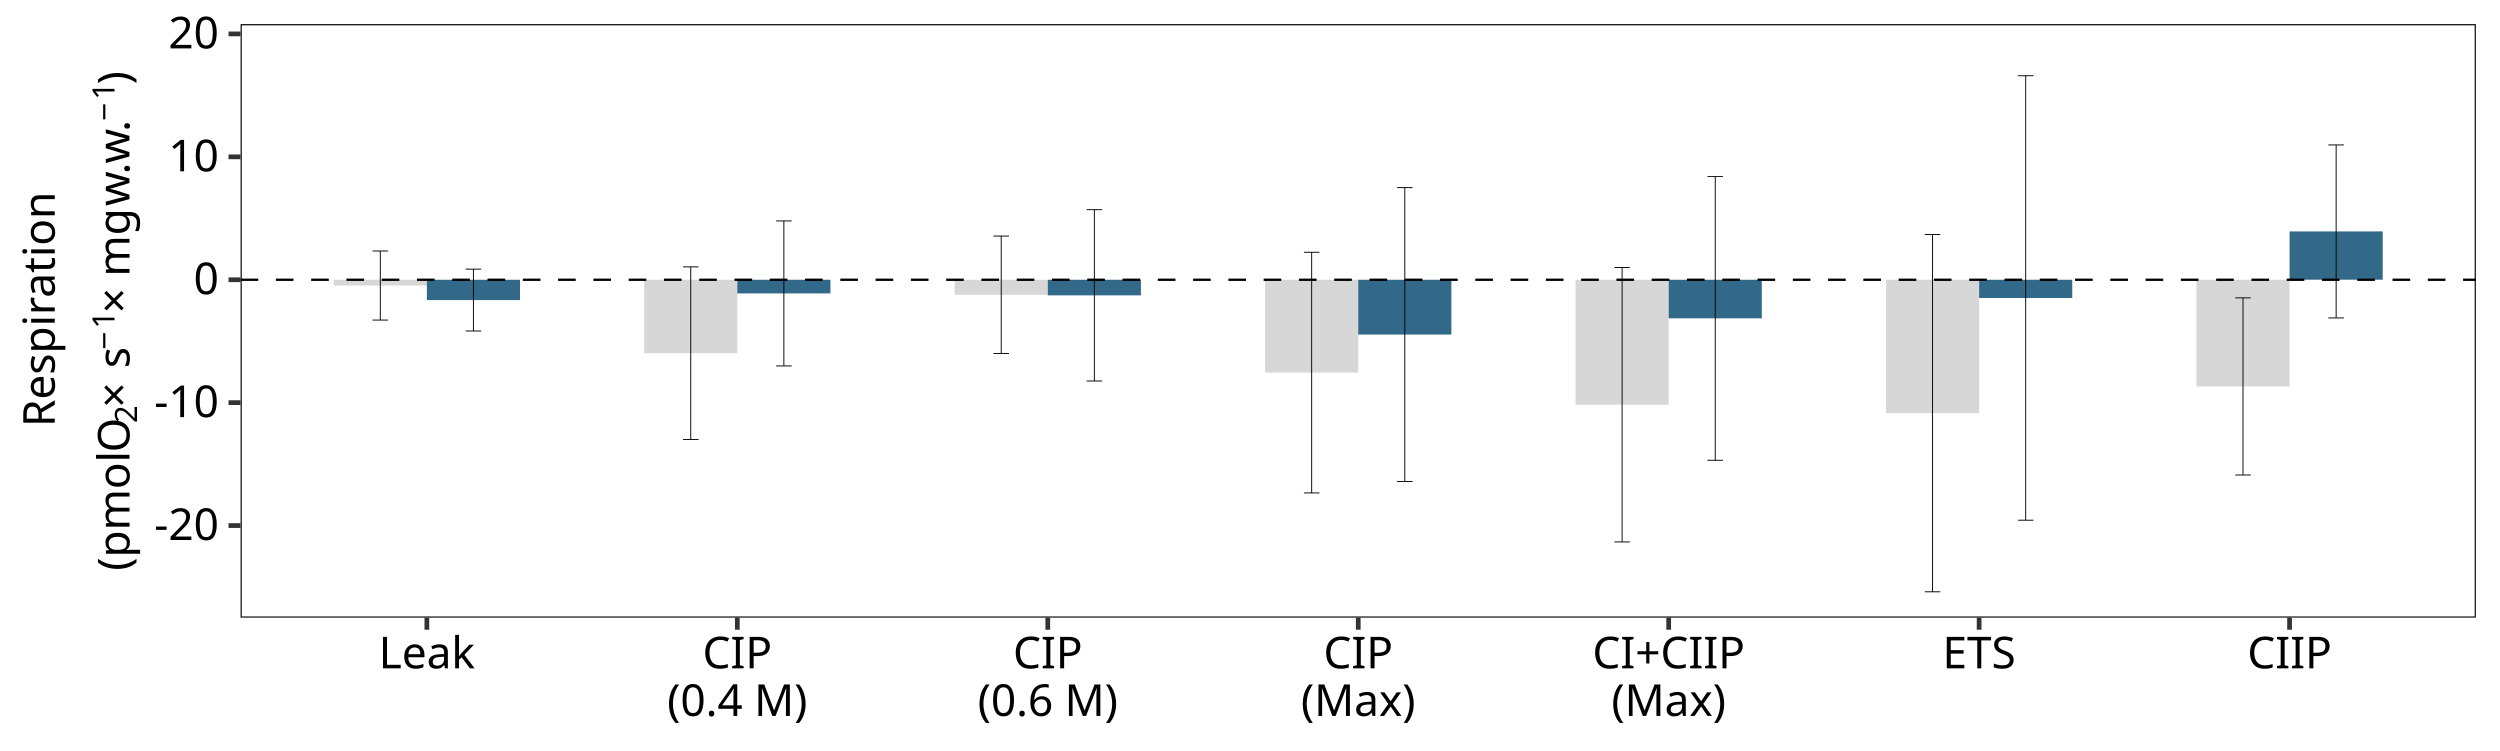
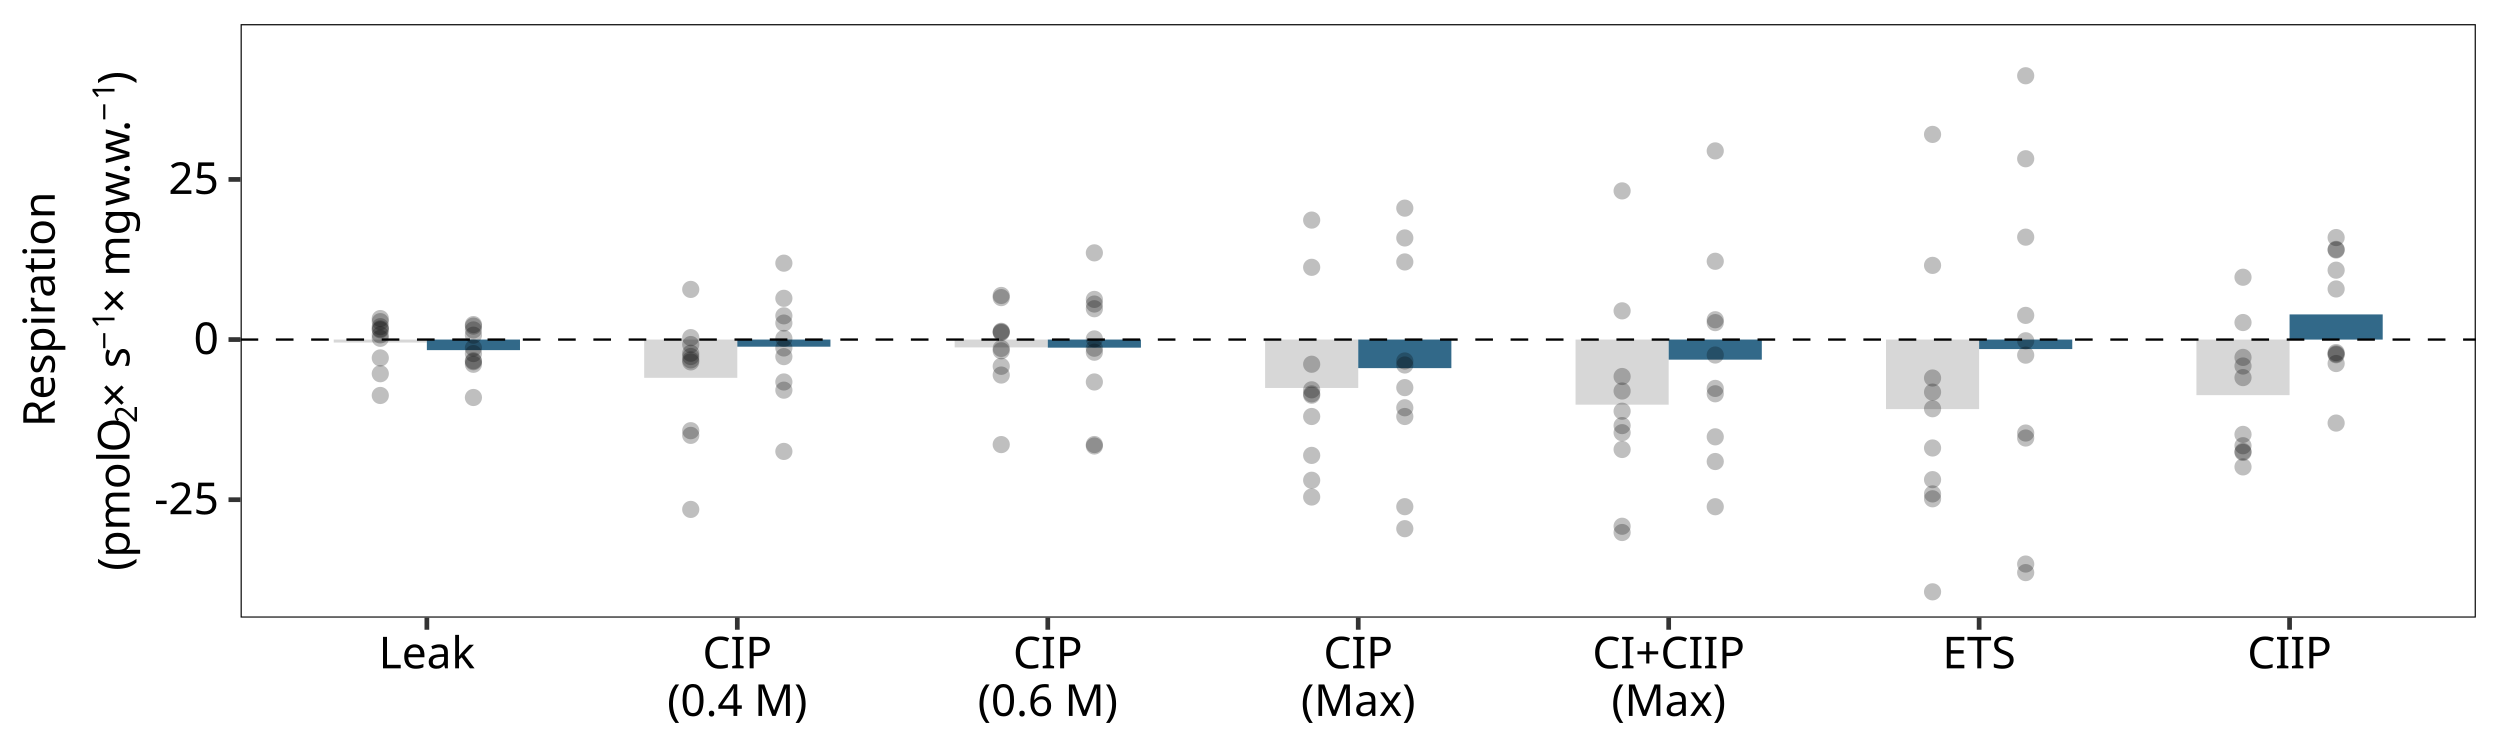
<svg xmlns="http://www.w3.org/2000/svg" class="svglite" width="566.93pt" height="170.08pt" viewBox="0 0 566.93 170.08">
  <defs>
    <style type="text/css">
    .svglite line, .svglite polyline, .svglite polygon, .svglite path, .svglite rect, .svglite circle {
      fill: none;
      stroke: #000000;
      stroke-linecap: round;
      stroke-linejoin: round;
      stroke-miterlimit: 10.00;
    }
    .svglite text {
      white-space: pre;
    }
  </style>
  </defs>
  <rect width="100%" height="100%" style="stroke: none; fill: none;" />
  <defs>
    <clipPath id="cpMC4wMHw1NjYuOTN8MC4wMHwxNzAuMDg=">
      <rect x="0.00" y="0.00" width="566.93" height="170.08" />
    </clipPath>
  </defs>
  <g clip-path="url(#cpMC4wMHw1NjYuOTN8MC4wMHwxNzAuMDg=)">
</g>
  <defs>
    <clipPath id="cpNTQuNTZ8NTYxLjQ1fDUuNDh8MTQwLjA2">
      <rect x="54.56" y="5.48" width="506.89" height="134.58" />
    </clipPath>
  </defs>
  <g clip-path="url(#cpNTQuNTZ8NTYxLjQ1fDUuNDh8MTQwLjA2)">
-     <rect x="75.68" y="63.44" width="21.12" height="1.31" style="stroke-width: 1.07; stroke: none; stroke-linecap: butt; stroke-linejoin: miter; fill: #D7D7D7;" />
-     <rect x="96.80" y="63.44" width="21.12" height="4.61" style="stroke-width: 1.07; stroke: none; stroke-linecap: butt; stroke-linejoin: miter; fill: #326989;" />
-     <rect x="146.08" y="63.44" width="21.12" height="16.66" style="stroke-width: 1.07; stroke: none; stroke-linecap: butt; stroke-linejoin: miter; fill: #D7D7D7;" />
-     <rect x="167.20" y="63.44" width="21.12" height="3.10" style="stroke-width: 1.07; stroke: none; stroke-linecap: butt; stroke-linejoin: miter; fill: #326989;" />
-     <rect x="216.49" y="63.44" width="21.12" height="3.41" style="stroke-width: 1.07; stroke: none; stroke-linecap: butt; stroke-linejoin: miter; fill: #D7D7D7;" />
-     <rect x="237.61" y="63.44" width="21.12" height="3.54" style="stroke-width: 1.07; stroke: none; stroke-linecap: butt; stroke-linejoin: miter; fill: #326989;" />
-     <rect x="286.89" y="63.44" width="21.12" height="21.06" style="stroke-width: 1.07; stroke: none; stroke-linecap: butt; stroke-linejoin: miter; fill: #D7D7D7;" />
-     <rect x="308.01" y="63.44" width="21.12" height="12.43" style="stroke-width: 1.07; stroke: none; stroke-linecap: butt; stroke-linejoin: miter; fill: #326989;" />
-     <rect x="357.29" y="63.44" width="21.12" height="28.34" style="stroke-width: 1.07; stroke: none; stroke-linecap: butt; stroke-linejoin: miter; fill: #D7D7D7;" />
-     <rect x="378.41" y="63.44" width="21.12" height="8.75" style="stroke-width: 1.07; stroke: none; stroke-linecap: butt; stroke-linejoin: miter; fill: #326989;" />
-     <rect x="427.69" y="63.44" width="21.12" height="30.25" style="stroke-width: 1.07; stroke: none; stroke-linecap: butt; stroke-linejoin: miter; fill: #D7D7D7;" />
-     <rect x="448.81" y="63.44" width="21.12" height="4.14" style="stroke-width: 1.07; stroke: none; stroke-linecap: butt; stroke-linejoin: miter; fill: #326989;" />
-     <rect x="498.09" y="63.44" width="21.12" height="24.20" style="stroke-width: 1.07; stroke: none; stroke-linecap: butt; stroke-linejoin: miter; fill: #D7D7D7;" />
-     <rect x="519.21" y="52.48" width="21.12" height="10.95" style="stroke-width: 1.07; stroke: none; stroke-linecap: butt; stroke-linejoin: miter; fill: #326989;" />
-     <polyline points="84.48,56.92 88.00,56.92 " style="stroke-width: 0.21; stroke-linecap: butt;" />
-     <polyline points="86.24,56.92 86.24,72.58 " style="stroke-width: 0.21; stroke-linecap: butt;" />
-     <polyline points="84.48,72.58 88.00,72.58 " style="stroke-width: 0.21; stroke-linecap: butt;" />
-     <polyline points="154.88,60.52 158.40,60.52 " style="stroke-width: 0.21; stroke-linecap: butt;" />
-     <polyline points="156.64,60.52 156.64,99.67 " style="stroke-width: 0.21; stroke-linecap: butt;" />
-     <polyline points="154.88,99.67 158.40,99.67 " style="stroke-width: 0.21; stroke-linecap: butt;" />
-     <polyline points="225.29,53.53 228.81,53.53 " style="stroke-width: 0.21; stroke-linecap: butt;" />
-     <polyline points="227.05,53.53 227.05,80.16 " style="stroke-width: 0.21; stroke-linecap: butt;" />
-     <polyline points="225.29,80.16 228.81,80.16 " style="stroke-width: 0.21; stroke-linecap: butt;" />
-     <polyline points="295.69,57.21 299.21,57.21 " style="stroke-width: 0.21; stroke-linecap: butt;" />
-     <polyline points="297.45,57.21 297.45,111.79 " style="stroke-width: 0.21; stroke-linecap: butt;" />
-     <polyline points="295.69,111.79 299.21,111.79 " style="stroke-width: 0.21; stroke-linecap: butt;" />
-     <polyline points="366.09,60.67 369.61,60.67 " style="stroke-width: 0.21; stroke-linecap: butt;" />
-     <polyline points="367.85,60.67 367.85,122.89 " style="stroke-width: 0.21; stroke-linecap: butt;" />
-     <polyline points="366.09,122.89 369.61,122.89 " style="stroke-width: 0.21; stroke-linecap: butt;" />
-     <polyline points="436.49,53.17 440.01,53.17 " style="stroke-width: 0.21; stroke-linecap: butt;" />
-     <polyline points="438.25,53.17 438.25,134.21 " style="stroke-width: 0.21; stroke-linecap: butt;" />
-     <polyline points="436.49,134.21 440.01,134.21 " style="stroke-width: 0.21; stroke-linecap: butt;" />
-     <polyline points="506.89,67.55 510.41,67.55 " style="stroke-width: 0.21; stroke-linecap: butt;" />
-     <polyline points="508.65,67.55 508.65,107.72 " style="stroke-width: 0.21; stroke-linecap: butt;" />
-     <polyline points="506.89,107.72 510.41,107.72 " style="stroke-width: 0.21; stroke-linecap: butt;" />
-     <polyline points="105.60,61.03 109.12,61.03 " style="stroke-width: 0.21; stroke-linecap: butt;" />
-     <polyline points="107.36,61.03 107.36,75.06 " style="stroke-width: 0.21; stroke-linecap: butt;" />
-     <polyline points="105.60,75.06 109.12,75.06 " style="stroke-width: 0.21; stroke-linecap: butt;" />
-     <polyline points="176.00,50.10 179.52,50.10 " style="stroke-width: 0.21; stroke-linecap: butt;" />
-     <polyline points="177.76,50.10 177.76,82.98 " style="stroke-width: 0.21; stroke-linecap: butt;" />
-     <polyline points="176.00,82.98 179.52,82.98 " style="stroke-width: 0.21; stroke-linecap: butt;" />
-     <polyline points="246.41,47.54 249.93,47.54 " style="stroke-width: 0.21; stroke-linecap: butt;" />
-     <polyline points="248.17,47.54 248.17,86.40 " style="stroke-width: 0.21; stroke-linecap: butt;" />
-     <polyline points="246.41,86.40 249.93,86.40 " style="stroke-width: 0.21; stroke-linecap: butt;" />
-     <polyline points="316.81,42.54 320.33,42.54 " style="stroke-width: 0.21; stroke-linecap: butt;" />
-     <polyline points="318.57,42.54 318.57,109.19 " style="stroke-width: 0.21; stroke-linecap: butt;" />
-     <polyline points="316.81,109.19 320.33,109.19 " style="stroke-width: 0.21; stroke-linecap: butt;" />
-     <polyline points="387.21,40.01 390.73,40.01 " style="stroke-width: 0.21; stroke-linecap: butt;" />
-     <polyline points="388.97,40.01 388.97,104.37 " style="stroke-width: 0.21; stroke-linecap: butt;" />
-     <polyline points="387.21,104.37 390.73,104.37 " style="stroke-width: 0.21; stroke-linecap: butt;" />
-     <polyline points="457.61,17.18 461.13,17.18 " style="stroke-width: 0.21; stroke-linecap: butt;" />
-     <polyline points="459.37,17.18 459.37,117.96 " style="stroke-width: 0.21; stroke-linecap: butt;" />
-     <polyline points="457.61,117.96 461.13,117.96 " style="stroke-width: 0.21; stroke-linecap: butt;" />
-     <polyline points="528.01,32.87 531.53,32.87 " style="stroke-width: 0.21; stroke-linecap: butt;" />
-     <polyline points="529.77,32.87 529.77,72.10 " style="stroke-width: 0.21; stroke-linecap: butt;" />
-     <polyline points="528.01,72.10 531.53,72.10 " style="stroke-width: 0.21; stroke-linecap: butt;" />
-     <line x1="54.56" y1="63.44" x2="561.45" y2="63.44" style="stroke-width: 0.53; stroke-dasharray: 4.00,4.00; stroke-linecap: butt;" />
+     <rect x="75.68" y="77.00" width="21.12" height="0.68" style="stroke-width: 1.07; stroke: none; stroke-linecap: butt; stroke-linejoin: miter; fill: #D7D7D7;" />
+     <rect x="96.80" y="77.00" width="21.12" height="2.40" style="stroke-width: 1.07; stroke: none; stroke-linecap: butt; stroke-linejoin: miter; fill: #326989;" />
+     <rect x="146.08" y="77.00" width="21.12" height="8.68" style="stroke-width: 1.07; stroke: none; stroke-linecap: butt; stroke-linejoin: miter; fill: #D7D7D7;" />
+     <rect x="167.20" y="77.00" width="21.12" height="1.62" style="stroke-width: 1.07; stroke: none; stroke-linecap: butt; stroke-linejoin: miter; fill: #326989;" />
+     <rect x="216.49" y="77.00" width="21.12" height="1.78" style="stroke-width: 1.07; stroke: none; stroke-linecap: butt; stroke-linejoin: miter; fill: #D7D7D7;" />
+     <rect x="237.61" y="77.00" width="21.12" height="1.84" style="stroke-width: 1.07; stroke: none; stroke-linecap: butt; stroke-linejoin: miter; fill: #326989;" />
+     <rect x="286.89" y="77.00" width="21.12" height="10.98" style="stroke-width: 1.07; stroke: none; stroke-linecap: butt; stroke-linejoin: miter; fill: #D7D7D7;" />
+     <rect x="308.01" y="77.00" width="21.12" height="6.48" style="stroke-width: 1.07; stroke: none; stroke-linecap: butt; stroke-linejoin: miter; fill: #326989;" />
+     <rect x="357.29" y="77.00" width="21.12" height="14.77" style="stroke-width: 1.07; stroke: none; stroke-linecap: butt; stroke-linejoin: miter; fill: #D7D7D7;" />
+     <rect x="378.41" y="77.00" width="21.12" height="4.56" style="stroke-width: 1.07; stroke: none; stroke-linecap: butt; stroke-linejoin: miter; fill: #326989;" />
+     <rect x="427.69" y="77.00" width="21.12" height="15.77" style="stroke-width: 1.07; stroke: none; stroke-linecap: butt; stroke-linejoin: miter; fill: #D7D7D7;" />
+     <rect x="448.81" y="77.00" width="21.12" height="2.16" style="stroke-width: 1.07; stroke: none; stroke-linecap: butt; stroke-linejoin: miter; fill: #326989;" />
+     <rect x="498.09" y="77.00" width="21.12" height="12.61" style="stroke-width: 1.07; stroke: none; stroke-linecap: butt; stroke-linejoin: miter; fill: #D7D7D7;" />
+     <rect x="519.21" y="71.30" width="21.12" height="5.71" style="stroke-width: 1.07; stroke: none; stroke-linecap: butt; stroke-linejoin: miter; fill: #326989;" />
+     <circle cx="86.24" cy="74.79" r="1.95" style="stroke-width: 0.71; stroke: none; fill: #000000; fill-opacity: 0.25;" />
+     <circle cx="156.64" cy="115.52" r="1.95" style="stroke-width: 0.71; stroke: none; fill: #000000; fill-opacity: 0.25;" />
+     <circle cx="227.05" cy="67.49" r="1.95" style="stroke-width: 0.71; stroke: none; fill: #000000; fill-opacity: 0.25;" />
+     <circle cx="297.45" cy="89.62" r="1.95" style="stroke-width: 0.71; stroke: none; fill: #000000; fill-opacity: 0.25;" />
+     <circle cx="367.85" cy="88.67" r="1.95" style="stroke-width: 0.71; stroke: none; fill: #000000; fill-opacity: 0.25;" />
+     <circle cx="438.25" cy="101.59" r="1.95" style="stroke-width: 0.71; stroke: none; fill: #000000; fill-opacity: 0.25;" />
+     <circle cx="508.65" cy="98.51" r="1.95" style="stroke-width: 0.71; stroke: none; fill: #000000; fill-opacity: 0.25;" />
+     <circle cx="107.36" cy="82.61" r="1.95" style="stroke-width: 0.71; stroke: none; fill: #000000; fill-opacity: 0.25;" />
+     <circle cx="177.76" cy="102.37" r="1.95" style="stroke-width: 0.71; stroke: none; fill: #000000; fill-opacity: 0.25;" />
+     <circle cx="248.17" cy="101.14" r="1.95" style="stroke-width: 0.71; stroke: none; fill: #000000; fill-opacity: 0.25;" />
+     <circle cx="318.57" cy="119.89" r="1.95" style="stroke-width: 0.71; stroke: none; fill: #000000; fill-opacity: 0.25;" />
+     <circle cx="388.97" cy="114.91" r="1.95" style="stroke-width: 0.71; stroke: none; fill: #000000; fill-opacity: 0.25;" />
+     <circle cx="459.37" cy="127.91" r="1.95" style="stroke-width: 0.71; stroke: none; fill: #000000; fill-opacity: 0.25;" />
+     <circle cx="529.77" cy="82.44" r="1.95" style="stroke-width: 0.71; stroke: none; fill: #000000; fill-opacity: 0.25;" />
+     <circle cx="86.24" cy="75.94" r="1.95" style="stroke-width: 0.71; stroke: none; fill: #000000; fill-opacity: 0.25;" />
+     <circle cx="156.64" cy="97.67" r="1.95" style="stroke-width: 0.71; stroke: none; fill: #000000; fill-opacity: 0.25;" />
+     <circle cx="227.05" cy="75.28" r="1.95" style="stroke-width: 0.71; stroke: none; fill: #000000; fill-opacity: 0.25;" />
+     <circle cx="297.45" cy="103.27" r="1.95" style="stroke-width: 0.71; stroke: none; fill: #000000; fill-opacity: 0.25;" />
+     <circle cx="367.85" cy="101.93" r="1.95" style="stroke-width: 0.71; stroke: none; fill: #000000; fill-opacity: 0.25;" />
+     <circle cx="438.25" cy="85.72" r="1.95" style="stroke-width: 0.71; stroke: none; fill: #000000; fill-opacity: 0.25;" />
+     <circle cx="508.65" cy="102.38" r="1.95" style="stroke-width: 0.71; stroke: none; fill: #000000; fill-opacity: 0.25;" />
+     <circle cx="107.36" cy="90.14" r="1.95" style="stroke-width: 0.71; stroke: none; fill: #000000; fill-opacity: 0.25;" />
+     <circle cx="177.76" cy="78.91" r="1.95" style="stroke-width: 0.71; stroke: none; fill: #000000; fill-opacity: 0.25;" />
+     <circle cx="248.17" cy="78.97" r="1.95" style="stroke-width: 0.71; stroke: none; fill: #000000; fill-opacity: 0.25;" />
+     <circle cx="318.57" cy="81.86" r="1.95" style="stroke-width: 0.71; stroke: none; fill: #000000; fill-opacity: 0.25;" />
+     <circle cx="388.97" cy="72.51" r="1.95" style="stroke-width: 0.71; stroke: none; fill: #000000; fill-opacity: 0.25;" />
+     <circle cx="459.37" cy="71.52" r="1.95" style="stroke-width: 0.71; stroke: none; fill: #000000; fill-opacity: 0.25;" />
+     <circle cx="529.77" cy="53.87" r="1.95" style="stroke-width: 0.71; stroke: none; fill: #000000; fill-opacity: 0.25;" />
+     <circle cx="107.36" cy="81.81" r="1.95" style="stroke-width: 0.71; stroke: none; fill: #000000; fill-opacity: 0.25;" />
+     <circle cx="177.76" cy="88.48" r="1.95" style="stroke-width: 0.71; stroke: none; fill: #000000; fill-opacity: 0.25;" />
+     <circle cx="248.17" cy="100.81" r="1.95" style="stroke-width: 0.71; stroke: none; fill: #000000; fill-opacity: 0.25;" />
+     <circle cx="318.57" cy="114.90" r="1.95" style="stroke-width: 0.71; stroke: none; fill: #000000; fill-opacity: 0.25;" />
+     <circle cx="388.97" cy="99.06" r="1.95" style="stroke-width: 0.71; stroke: none; fill: #000000; fill-opacity: 0.25;" />
+     <circle cx="459.37" cy="99.33" r="1.95" style="stroke-width: 0.71; stroke: none; fill: #000000; fill-opacity: 0.25;" />
+     <circle cx="529.77" cy="80.25" r="1.95" style="stroke-width: 0.71; stroke: none; fill: #000000; fill-opacity: 0.25;" />
+     <circle cx="86.24" cy="84.75" r="1.95" style="stroke-width: 0.71; stroke: none; fill: #000000; fill-opacity: 0.25;" />
+     <circle cx="156.64" cy="78.13" r="1.95" style="stroke-width: 0.71; stroke: none; fill: #000000; fill-opacity: 0.25;" />
+     <circle cx="227.05" cy="75.13" r="1.95" style="stroke-width: 0.71; stroke: none; fill: #000000; fill-opacity: 0.25;" />
+     <circle cx="297.45" cy="94.45" r="1.95" style="stroke-width: 0.71; stroke: none; fill: #000000; fill-opacity: 0.25;" />
+     <circle cx="367.85" cy="93.25" r="1.95" style="stroke-width: 0.71; stroke: none; fill: #000000; fill-opacity: 0.25;" />
+     <circle cx="438.25" cy="108.77" r="1.95" style="stroke-width: 0.71; stroke: none; fill: #000000; fill-opacity: 0.25;" />
+     <circle cx="508.65" cy="81.05" r="1.95" style="stroke-width: 0.71; stroke: none; fill: #000000; fill-opacity: 0.25;" />
+     <circle cx="86.24" cy="74.08" r="1.95" style="stroke-width: 0.71; stroke: none; fill: #000000; fill-opacity: 0.25;" />
+     <circle cx="156.64" cy="98.73" r="1.95" style="stroke-width: 0.71; stroke: none; fill: #000000; fill-opacity: 0.25;" />
+     <circle cx="227.05" cy="100.82" r="1.95" style="stroke-width: 0.71; stroke: none; fill: #000000; fill-opacity: 0.25;" />
+     <circle cx="297.45" cy="108.91" r="1.95" style="stroke-width: 0.71; stroke: none; fill: #000000; fill-opacity: 0.25;" />
+     <circle cx="367.85" cy="119.34" r="1.95" style="stroke-width: 0.71; stroke: none; fill: #000000; fill-opacity: 0.25;" />
+     <circle cx="438.25" cy="88.92" r="1.95" style="stroke-width: 0.71; stroke: none; fill: #000000; fill-opacity: 0.25;" />
+     <circle cx="508.65" cy="101.08" r="1.95" style="stroke-width: 0.71; stroke: none; fill: #000000; fill-opacity: 0.25;" />
+     <circle cx="107.36" cy="76.01" r="1.95" style="stroke-width: 0.71; stroke: none; fill: #000000; fill-opacity: 0.25;" />
+     <circle cx="177.76" cy="80.87" r="1.95" style="stroke-width: 0.71; stroke: none; fill: #000000; fill-opacity: 0.25;" />
+     <circle cx="248.17" cy="79.87" r="1.95" style="stroke-width: 0.71; stroke: none; fill: #000000; fill-opacity: 0.25;" />
+     <circle cx="318.57" cy="82.77" r="1.95" style="stroke-width: 0.71; stroke: none; fill: #000000; fill-opacity: 0.25;" />
+     <circle cx="388.97" cy="80.51" r="1.95" style="stroke-width: 0.71; stroke: none; fill: #000000; fill-opacity: 0.25;" />
+     <circle cx="459.37" cy="77.28" r="1.95" style="stroke-width: 0.71; stroke: none; fill: #000000; fill-opacity: 0.25;" />
+     <circle cx="529.77" cy="79.95" r="1.95" style="stroke-width: 0.71; stroke: none; fill: #000000; fill-opacity: 0.25;" />
+     <circle cx="107.36" cy="73.95" r="1.95" style="stroke-width: 0.71; stroke: none; fill: #000000; fill-opacity: 0.25;" />
+     <circle cx="177.76" cy="76.75" r="1.95" style="stroke-width: 0.71; stroke: none; fill: #000000; fill-opacity: 0.25;" />
+     <circle cx="248.17" cy="76.86" r="1.95" style="stroke-width: 0.71; stroke: none; fill: #000000; fill-opacity: 0.25;" />
+     <circle cx="318.57" cy="47.20" r="1.95" style="stroke-width: 0.71; stroke: none; fill: #000000; fill-opacity: 0.25;" />
+     <circle cx="388.97" cy="73.16" r="1.95" style="stroke-width: 0.71; stroke: none; fill: #000000; fill-opacity: 0.25;" />
+     <circle cx="459.37" cy="17.18" r="1.95" style="stroke-width: 0.71; stroke: none; fill: #000000; fill-opacity: 0.25;" />
+     <circle cx="529.77" cy="61.27" r="1.95" style="stroke-width: 0.71; stroke: none; fill: #000000; fill-opacity: 0.25;" />
+     <circle cx="86.24" cy="81.17" r="1.95" style="stroke-width: 0.71; stroke: none; fill: #000000; fill-opacity: 0.25;" />
+     <circle cx="156.64" cy="76.56" r="1.95" style="stroke-width: 0.71; stroke: none; fill: #000000; fill-opacity: 0.25;" />
+     <circle cx="227.05" cy="75.42" r="1.95" style="stroke-width: 0.71; stroke: none; fill: #000000; fill-opacity: 0.25;" />
+     <circle cx="297.45" cy="82.60" r="1.95" style="stroke-width: 0.71; stroke: none; fill: #000000; fill-opacity: 0.25;" />
+     <circle cx="367.85" cy="98.12" r="1.95" style="stroke-width: 0.71; stroke: none; fill: #000000; fill-opacity: 0.25;" />
+     <circle cx="438.25" cy="112.01" r="1.95" style="stroke-width: 0.71; stroke: none; fill: #000000; fill-opacity: 0.25;" />
+     <circle cx="508.65" cy="105.88" r="1.95" style="stroke-width: 0.71; stroke: none; fill: #000000; fill-opacity: 0.25;" />
+     <circle cx="86.24" cy="76.72" r="1.95" style="stroke-width: 0.71; stroke: none; fill: #000000; fill-opacity: 0.25;" />
+     <circle cx="156.64" cy="80.85" r="1.95" style="stroke-width: 0.71; stroke: none; fill: #000000; fill-opacity: 0.25;" />
+     <circle cx="227.05" cy="79.01" r="1.95" style="stroke-width: 0.71; stroke: none; fill: #000000; fill-opacity: 0.25;" />
+     <circle cx="297.45" cy="49.91" r="1.95" style="stroke-width: 0.71; stroke: none; fill: #000000; fill-opacity: 0.25;" />
+     <circle cx="367.85" cy="43.29" r="1.95" style="stroke-width: 0.71; stroke: none; fill: #000000; fill-opacity: 0.25;" />
+     <circle cx="438.25" cy="30.48" r="1.95" style="stroke-width: 0.71; stroke: none; fill: #000000; fill-opacity: 0.25;" />
+     <circle cx="508.65" cy="62.87" r="1.95" style="stroke-width: 0.71; stroke: none; fill: #000000; fill-opacity: 0.25;" />
+     <circle cx="107.36" cy="74.82" r="1.95" style="stroke-width: 0.71; stroke: none; fill: #000000; fill-opacity: 0.25;" />
+     <circle cx="177.76" cy="71.62" r="1.95" style="stroke-width: 0.71; stroke: none; fill: #000000; fill-opacity: 0.25;" />
+     <circle cx="248.17" cy="67.90" r="1.95" style="stroke-width: 0.71; stroke: none; fill: #000000; fill-opacity: 0.25;" />
+     <circle cx="318.57" cy="59.40" r="1.95" style="stroke-width: 0.71; stroke: none; fill: #000000; fill-opacity: 0.25;" />
+     <circle cx="388.97" cy="59.25" r="1.95" style="stroke-width: 0.71; stroke: none; fill: #000000; fill-opacity: 0.25;" />
+     <circle cx="459.37" cy="53.78" r="1.95" style="stroke-width: 0.71; stroke: none; fill: #000000; fill-opacity: 0.25;" />
+     <circle cx="529.77" cy="56.55" r="1.95" style="stroke-width: 0.71; stroke: none; fill: #000000; fill-opacity: 0.25;" />
+     <circle cx="107.36" cy="73.61" r="1.95" style="stroke-width: 0.71; stroke: none; fill: #000000; fill-opacity: 0.25;" />
+     <circle cx="177.76" cy="67.65" r="1.95" style="stroke-width: 0.71; stroke: none; fill: #000000; fill-opacity: 0.25;" />
+     <circle cx="248.17" cy="68.95" r="1.95" style="stroke-width: 0.71; stroke: none; fill: #000000; fill-opacity: 0.25;" />
+     <circle cx="318.57" cy="87.90" r="1.95" style="stroke-width: 0.71; stroke: none; fill: #000000; fill-opacity: 0.25;" />
+     <circle cx="388.97" cy="88.08" r="1.95" style="stroke-width: 0.71; stroke: none; fill: #000000; fill-opacity: 0.25;" />
+     <circle cx="459.37" cy="98.20" r="1.95" style="stroke-width: 0.71; stroke: none; fill: #000000; fill-opacity: 0.25;" />
+     <circle cx="529.77" cy="80.45" r="1.95" style="stroke-width: 0.71; stroke: none; fill: #000000; fill-opacity: 0.25;" />
+     <circle cx="86.24" cy="74.58" r="1.95" style="stroke-width: 0.71; stroke: none; fill: #000000; fill-opacity: 0.25;" />
+     <circle cx="156.64" cy="80.10" r="1.95" style="stroke-width: 0.71; stroke: none; fill: #000000; fill-opacity: 0.25;" />
+     <circle cx="227.05" cy="79.55" r="1.95" style="stroke-width: 0.71; stroke: none; fill: #000000; fill-opacity: 0.25;" />
+     <circle cx="297.45" cy="89.32" r="1.95" style="stroke-width: 0.71; stroke: none; fill: #000000; fill-opacity: 0.25;" />
+     <circle cx="367.85" cy="96.51" r="1.95" style="stroke-width: 0.71; stroke: none; fill: #000000; fill-opacity: 0.25;" />
+     <circle cx="438.25" cy="113.11" r="1.95" style="stroke-width: 0.71; stroke: none; fill: #000000; fill-opacity: 0.25;" />
+     <circle cx="508.65" cy="85.63" r="1.95" style="stroke-width: 0.71; stroke: none; fill: #000000; fill-opacity: 0.25;" />
+     <circle cx="86.24" cy="72.94" r="1.95" style="stroke-width: 0.71; stroke: none; fill: #000000; fill-opacity: 0.25;" />
+     <circle cx="156.64" cy="65.63" r="1.95" style="stroke-width: 0.71; stroke: none; fill: #000000; fill-opacity: 0.25;" />
+     <circle cx="227.05" cy="67.00" r="1.95" style="stroke-width: 0.71; stroke: none; fill: #000000; fill-opacity: 0.25;" />
+     <circle cx="297.45" cy="60.62" r="1.95" style="stroke-width: 0.71; stroke: none; fill: #000000; fill-opacity: 0.25;" />
+     <circle cx="367.85" cy="70.49" r="1.95" style="stroke-width: 0.71; stroke: none; fill: #000000; fill-opacity: 0.25;" />
+     <circle cx="438.25" cy="60.18" r="1.95" style="stroke-width: 0.71; stroke: none; fill: #000000; fill-opacity: 0.25;" />
+     <circle cx="508.65" cy="73.14" r="1.95" style="stroke-width: 0.71; stroke: none; fill: #000000; fill-opacity: 0.25;" />
+     <circle cx="107.36" cy="78.91" r="1.95" style="stroke-width: 0.71; stroke: none; fill: #000000; fill-opacity: 0.25;" />
+     <circle cx="177.76" cy="73.26" r="1.95" style="stroke-width: 0.71; stroke: none; fill: #000000; fill-opacity: 0.25;" />
+     <circle cx="248.17" cy="70.01" r="1.95" style="stroke-width: 0.71; stroke: none; fill: #000000; fill-opacity: 0.25;" />
+     <circle cx="318.57" cy="94.45" r="1.95" style="stroke-width: 0.71; stroke: none; fill: #000000; fill-opacity: 0.25;" />
+     <circle cx="388.97" cy="104.66" r="1.95" style="stroke-width: 0.71; stroke: none; fill: #000000; fill-opacity: 0.25;" />
+     <circle cx="459.37" cy="129.85" r="1.95" style="stroke-width: 0.71; stroke: none; fill: #000000; fill-opacity: 0.25;" />
+     <circle cx="529.77" cy="95.94" r="1.95" style="stroke-width: 0.71; stroke: none; fill: #000000; fill-opacity: 0.25;" />
+     <circle cx="107.36" cy="82.03" r="1.95" style="stroke-width: 0.71; stroke: none; fill: #000000; fill-opacity: 0.25;" />
+     <circle cx="177.76" cy="86.62" r="1.95" style="stroke-width: 0.71; stroke: none; fill: #000000; fill-opacity: 0.25;" />
+     <circle cx="248.17" cy="86.62" r="1.95" style="stroke-width: 0.71; stroke: none; fill: #000000; fill-opacity: 0.25;" />
+     <circle cx="318.57" cy="92.47" r="1.95" style="stroke-width: 0.71; stroke: none; fill: #000000; fill-opacity: 0.25;" />
+     <circle cx="388.97" cy="89.30" r="1.95" style="stroke-width: 0.71; stroke: none; fill: #000000; fill-opacity: 0.25;" />
+     <circle cx="459.37" cy="80.54" r="1.95" style="stroke-width: 0.71; stroke: none; fill: #000000; fill-opacity: 0.25;" />
+     <circle cx="529.77" cy="65.53" r="1.95" style="stroke-width: 0.71; stroke: none; fill: #000000; fill-opacity: 0.25;" />
+     <circle cx="86.24" cy="89.68" r="1.95" style="stroke-width: 0.71; stroke: none; fill: #000000; fill-opacity: 0.25;" />
+     <circle cx="156.64" cy="82.07" r="1.95" style="stroke-width: 0.71; stroke: none; fill: #000000; fill-opacity: 0.25;" />
+     <circle cx="227.05" cy="83.07" r="1.95" style="stroke-width: 0.71; stroke: none; fill: #000000; fill-opacity: 0.25;" />
+     <circle cx="297.45" cy="112.71" r="1.95" style="stroke-width: 0.71; stroke: none; fill: #000000; fill-opacity: 0.25;" />
+     <circle cx="367.85" cy="120.76" r="1.95" style="stroke-width: 0.71; stroke: none; fill: #000000; fill-opacity: 0.25;" />
+     <circle cx="438.25" cy="134.21" r="1.95" style="stroke-width: 0.71; stroke: none; fill: #000000; fill-opacity: 0.25;" />
+     <circle cx="508.65" cy="102.60" r="1.95" style="stroke-width: 0.71; stroke: none; fill: #000000; fill-opacity: 0.25;" />
+     <circle cx="107.36" cy="80.18" r="1.95" style="stroke-width: 0.71; stroke: none; fill: #000000; fill-opacity: 0.25;" />
+     <circle cx="177.76" cy="59.68" r="1.95" style="stroke-width: 0.71; stroke: none; fill: #000000; fill-opacity: 0.25;" />
+     <circle cx="248.17" cy="57.34" r="1.95" style="stroke-width: 0.71; stroke: none; fill: #000000; fill-opacity: 0.25;" />
+     <circle cx="318.57" cy="53.96" r="1.95" style="stroke-width: 0.71; stroke: none; fill: #000000; fill-opacity: 0.25;" />
+     <circle cx="388.97" cy="34.22" r="1.95" style="stroke-width: 0.71; stroke: none; fill: #000000; fill-opacity: 0.25;" />
+     <circle cx="459.37" cy="36.00" r="1.95" style="stroke-width: 0.71; stroke: none; fill: #000000; fill-opacity: 0.25;" />
+     <circle cx="529.77" cy="56.70" r="1.95" style="stroke-width: 0.71; stroke: none; fill: #000000; fill-opacity: 0.25;" />
+     <circle cx="86.24" cy="72.24" r="1.95" style="stroke-width: 0.71; stroke: none; fill: #000000; fill-opacity: 0.25;" />
+     <circle cx="156.64" cy="81.61" r="1.95" style="stroke-width: 0.71; stroke: none; fill: #000000; fill-opacity: 0.25;" />
+     <circle cx="227.05" cy="85.05" r="1.95" style="stroke-width: 0.71; stroke: none; fill: #000000; fill-opacity: 0.25;" />
+     <circle cx="297.45" cy="88.40" r="1.95" style="stroke-width: 0.71; stroke: none; fill: #000000; fill-opacity: 0.25;" />
+     <circle cx="367.85" cy="85.38" r="1.95" style="stroke-width: 0.71; stroke: none; fill: #000000; fill-opacity: 0.25;" />
+     <circle cx="438.25" cy="92.69" r="1.95" style="stroke-width: 0.71; stroke: none; fill: #000000; fill-opacity: 0.25;" />
+     <circle cx="508.65" cy="83.00" r="1.95" style="stroke-width: 0.71; stroke: none; fill: #000000; fill-opacity: 0.25;" />
+     <line x1="54.56" y1="77.00" x2="561.45" y2="77.00" style="stroke-width: 0.53; stroke-dasharray: 4.00,4.00; stroke-linecap: butt;" />
    <rect x="54.56" y="5.48" width="506.89" height="134.58" style="stroke-width: 0.53;" />
  </g>
  <g clip-path="url(#cpMC4wMHw1NjYuOTN8MC4wMHwxNzAuMDg=)">
-     <text x="49.63" y="122.46" text-anchor="end" style="font-size: 10.00px; font-family: &quot;Source Sans Pro&quot;;" textLength="13.05px" lengthAdjust="spacingAndGlyphs">-20</text>
-     <text x="49.63" y="94.59" text-anchor="end" style="font-size: 10.00px; font-family: &quot;Source Sans Pro&quot;;" textLength="13.05px" lengthAdjust="spacingAndGlyphs">-10</text>
-     <text x="49.63" y="66.72" text-anchor="end" style="font-size: 10.00px; font-family: &quot;Source Sans Pro&quot;;" textLength="4.97px" lengthAdjust="spacingAndGlyphs">0</text>
-     <text x="49.63" y="38.85" text-anchor="end" style="font-size: 10.00px; font-family: &quot;Source Sans Pro&quot;;" textLength="9.94px" lengthAdjust="spacingAndGlyphs">10</text>
-     <text x="49.63" y="10.97" text-anchor="end" style="font-size: 10.00px; font-family: &quot;Source Sans Pro&quot;;" textLength="9.94px" lengthAdjust="spacingAndGlyphs">20</text>
-     <polyline points="51.82,119.18 54.56,119.18 " style="stroke-width: 1.07; stroke: #333333; stroke-linecap: butt;" />
-     <polyline points="51.82,91.31 54.56,91.31 " style="stroke-width: 1.07; stroke: #333333; stroke-linecap: butt;" />
-     <polyline points="51.82,63.44 54.56,63.44 " style="stroke-width: 1.07; stroke: #333333; stroke-linecap: butt;" />
-     <polyline points="51.82,35.56 54.56,35.56 " style="stroke-width: 1.07; stroke: #333333; stroke-linecap: butt;" />
-     <polyline points="51.82,7.69 54.56,7.69 " style="stroke-width: 1.07; stroke: #333333; stroke-linecap: butt;" />
+     <text x="49.63" y="116.60" text-anchor="end" style="font-size: 10.00px; font-family: &quot;Source Sans Pro&quot;;" textLength="13.05px" lengthAdjust="spacingAndGlyphs">-25</text>
+     <text x="49.63" y="80.29" text-anchor="end" style="font-size: 10.00px; font-family: &quot;Source Sans Pro&quot;;" textLength="4.97px" lengthAdjust="spacingAndGlyphs">0</text>
+     <text x="49.63" y="43.97" text-anchor="end" style="font-size: 10.00px; font-family: &quot;Source Sans Pro&quot;;" textLength="9.94px" lengthAdjust="spacingAndGlyphs">25</text>
+     <polyline points="51.82,113.32 54.56,113.32 " style="stroke-width: 1.07; stroke: #333333; stroke-linecap: butt;" />
+     <polyline points="51.82,77.00 54.56,77.00 " style="stroke-width: 1.07; stroke: #333333; stroke-linecap: butt;" />
+     <polyline points="51.82,40.69 54.56,40.69 " style="stroke-width: 1.07; stroke: #333333; stroke-linecap: butt;" />
    <polyline points="96.80,142.80 96.80,140.06 " style="stroke-width: 1.07; stroke: #333333; stroke-linecap: butt;" />
    <polyline points="167.20,142.80 167.20,140.06 " style="stroke-width: 1.07; stroke: #333333; stroke-linecap: butt;" />
    <polyline points="237.61,142.80 237.61,140.06 " style="stroke-width: 1.07; stroke: #333333; stroke-linecap: butt;" />
    <polyline points="308.01,142.80 308.01,140.06 " style="stroke-width: 1.07; stroke: #333333; stroke-linecap: butt;" />
    <polyline points="378.41,142.80 378.41,140.06 " style="stroke-width: 1.07; stroke: #333333; stroke-linecap: butt;" />
    <polyline points="448.81,142.80 448.81,140.06 " style="stroke-width: 1.07; stroke: #333333; stroke-linecap: butt;" />
    <polyline points="519.21,142.80 519.21,140.06 " style="stroke-width: 1.07; stroke: #333333; stroke-linecap: butt;" />
    <text x="96.80" y="151.56" text-anchor="middle" style="font-size: 10.00px; font-family: &quot;Source Sans Pro&quot;;" textLength="19.81px" lengthAdjust="spacingAndGlyphs">Leak</text>
    <text x="167.20" y="151.56" text-anchor="middle" style="font-size: 10.00px; font-family: &quot;Source Sans Pro&quot;;" textLength="13.99px" lengthAdjust="spacingAndGlyphs">CIP</text>
    <text x="167.20" y="162.36" text-anchor="middle" style="font-size: 10.00px; font-family: &quot;Source Sans Pro&quot;;" textLength="27.74px" lengthAdjust="spacingAndGlyphs">(0.4 M)</text>
    <text x="237.61" y="151.56" text-anchor="middle" style="font-size: 10.00px; font-family: &quot;Source Sans Pro&quot;;" textLength="13.99px" lengthAdjust="spacingAndGlyphs">CIP</text>
    <text x="237.61" y="162.36" text-anchor="middle" style="font-size: 10.00px; font-family: &quot;Source Sans Pro&quot;;" textLength="27.74px" lengthAdjust="spacingAndGlyphs">(0.6 M)</text>
    <text x="308.01" y="151.56" text-anchor="middle" style="font-size: 10.00px; font-family: &quot;Source Sans Pro&quot;;" textLength="13.99px" lengthAdjust="spacingAndGlyphs">CIP</text>
    <text x="308.01" y="162.36" text-anchor="middle" style="font-size: 10.00px; font-family: &quot;Source Sans Pro&quot;;" textLength="22.82px" lengthAdjust="spacingAndGlyphs">(Max)</text>
    <text x="378.41" y="151.56" text-anchor="middle" style="font-size: 10.00px; font-family: &quot;Source Sans Pro&quot;;" textLength="29.92px" lengthAdjust="spacingAndGlyphs">CI+CIIP</text>
    <text x="378.41" y="162.36" text-anchor="middle" style="font-size: 10.00px; font-family: &quot;Source Sans Pro&quot;;" textLength="22.82px" lengthAdjust="spacingAndGlyphs">(Max)</text>
    <text x="448.81" y="151.56" text-anchor="middle" style="font-size: 10.00px; font-family: &quot;Source Sans Pro&quot;;" textLength="15.98px" lengthAdjust="spacingAndGlyphs">ETS</text>
    <text x="519.21" y="151.56" text-anchor="middle" style="font-size: 10.00px; font-family: &quot;Source Sans Pro&quot;;" textLength="16.62px" lengthAdjust="spacingAndGlyphs">CIIP</text>
    <text transform="translate(12.42,96.82) rotate(-90)" style="font-size: 10.00px; font-family: &quot;Source Sans Pro&quot;;" textLength="48.09px" lengthAdjust="spacingAndGlyphs">Respiration</text>
    <text transform="translate(29.37,129.42) rotate(-90)" style="font-size: 10.00px; font-family: &quot;Source Sans Pro&quot;;" textLength="26.85px" lengthAdjust="spacingAndGlyphs">(pmol </text>
    <text transform="translate(29.37,102.57) rotate(-90)" style="font-size: 10.00px; font-family: &quot;Source Sans Pro&quot;;" textLength="6.64px" lengthAdjust="spacingAndGlyphs">O</text>
    <text transform="translate(31.07,95.93) rotate(-90)" style="font-size: 7.00px; font-family: &quot;Source Sans Pro&quot;;" textLength="3.48px" lengthAdjust="spacingAndGlyphs">2</text>
    <text transform="translate(29.37,92.45) rotate(-90)" style="font-size: 10.00px; font-family: &quot;Source Sans Pro&quot;;" textLength="8.97px" lengthAdjust="spacingAndGlyphs"> × </text>
    <text transform="translate(29.37,83.48) rotate(-90)" style="font-size: 10.00px; font-family: &quot;Source Sans Pro&quot;;" textLength="4.18px" lengthAdjust="spacingAndGlyphs">s</text>
    <text transform="translate(25.97,79.30) rotate(-90)" style="font-size: 7.00px; font-family: &quot;Arial&quot;;" textLength="4.78px" lengthAdjust="spacingAndGlyphs">−</text>
    <text transform="translate(25.97,74.52) rotate(-90)" style="font-size: 7.00px; font-family: &quot;Source Sans Pro&quot;;" textLength="3.48px" lengthAdjust="spacingAndGlyphs">1</text>
    <text transform="translate(29.37,71.04) rotate(-90)" style="font-size: 10.00px; font-family: &quot;Source Sans Pro&quot;;" textLength="24.31px" lengthAdjust="spacingAndGlyphs"> × mg </text>
    <text transform="translate(29.37,46.73) rotate(-90)" style="font-size: 10.00px; font-family: &quot;Source Sans Pro&quot;;" textLength="7.18px" lengthAdjust="spacingAndGlyphs">w</text>
    <text transform="translate(29.37,39.55) rotate(-90)" style="font-size: 10.00px; font-family: &quot;Source Sans Pro&quot;;" textLength="2.48px" lengthAdjust="spacingAndGlyphs">.</text>
    <text transform="translate(29.37,37.07) rotate(-90)" style="font-size: 10.00px; font-family: &quot;Source Sans Pro&quot;;" textLength="7.18px" lengthAdjust="spacingAndGlyphs">w</text>
    <text transform="translate(29.37,29.89) rotate(-90)" style="font-size: 10.00px; font-family: &quot;Source Sans Pro&quot;;" textLength="2.48px" lengthAdjust="spacingAndGlyphs">.</text>
    <text transform="translate(25.97,27.41) rotate(-90)" style="font-size: 7.00px; font-family: &quot;Arial&quot;;" textLength="4.78px" lengthAdjust="spacingAndGlyphs">−</text>
    <text transform="translate(25.97,22.63) rotate(-90)" style="font-size: 7.00px; font-family: &quot;Source Sans Pro&quot;;" textLength="3.48px" lengthAdjust="spacingAndGlyphs">1</text>
    <text transform="translate(29.37,19.15) rotate(-90)" style="font-size: 10.00px; font-family: &quot;Source Sans Pro&quot;;" textLength="3.02px" lengthAdjust="spacingAndGlyphs">)</text>
  </g>
</svg>
